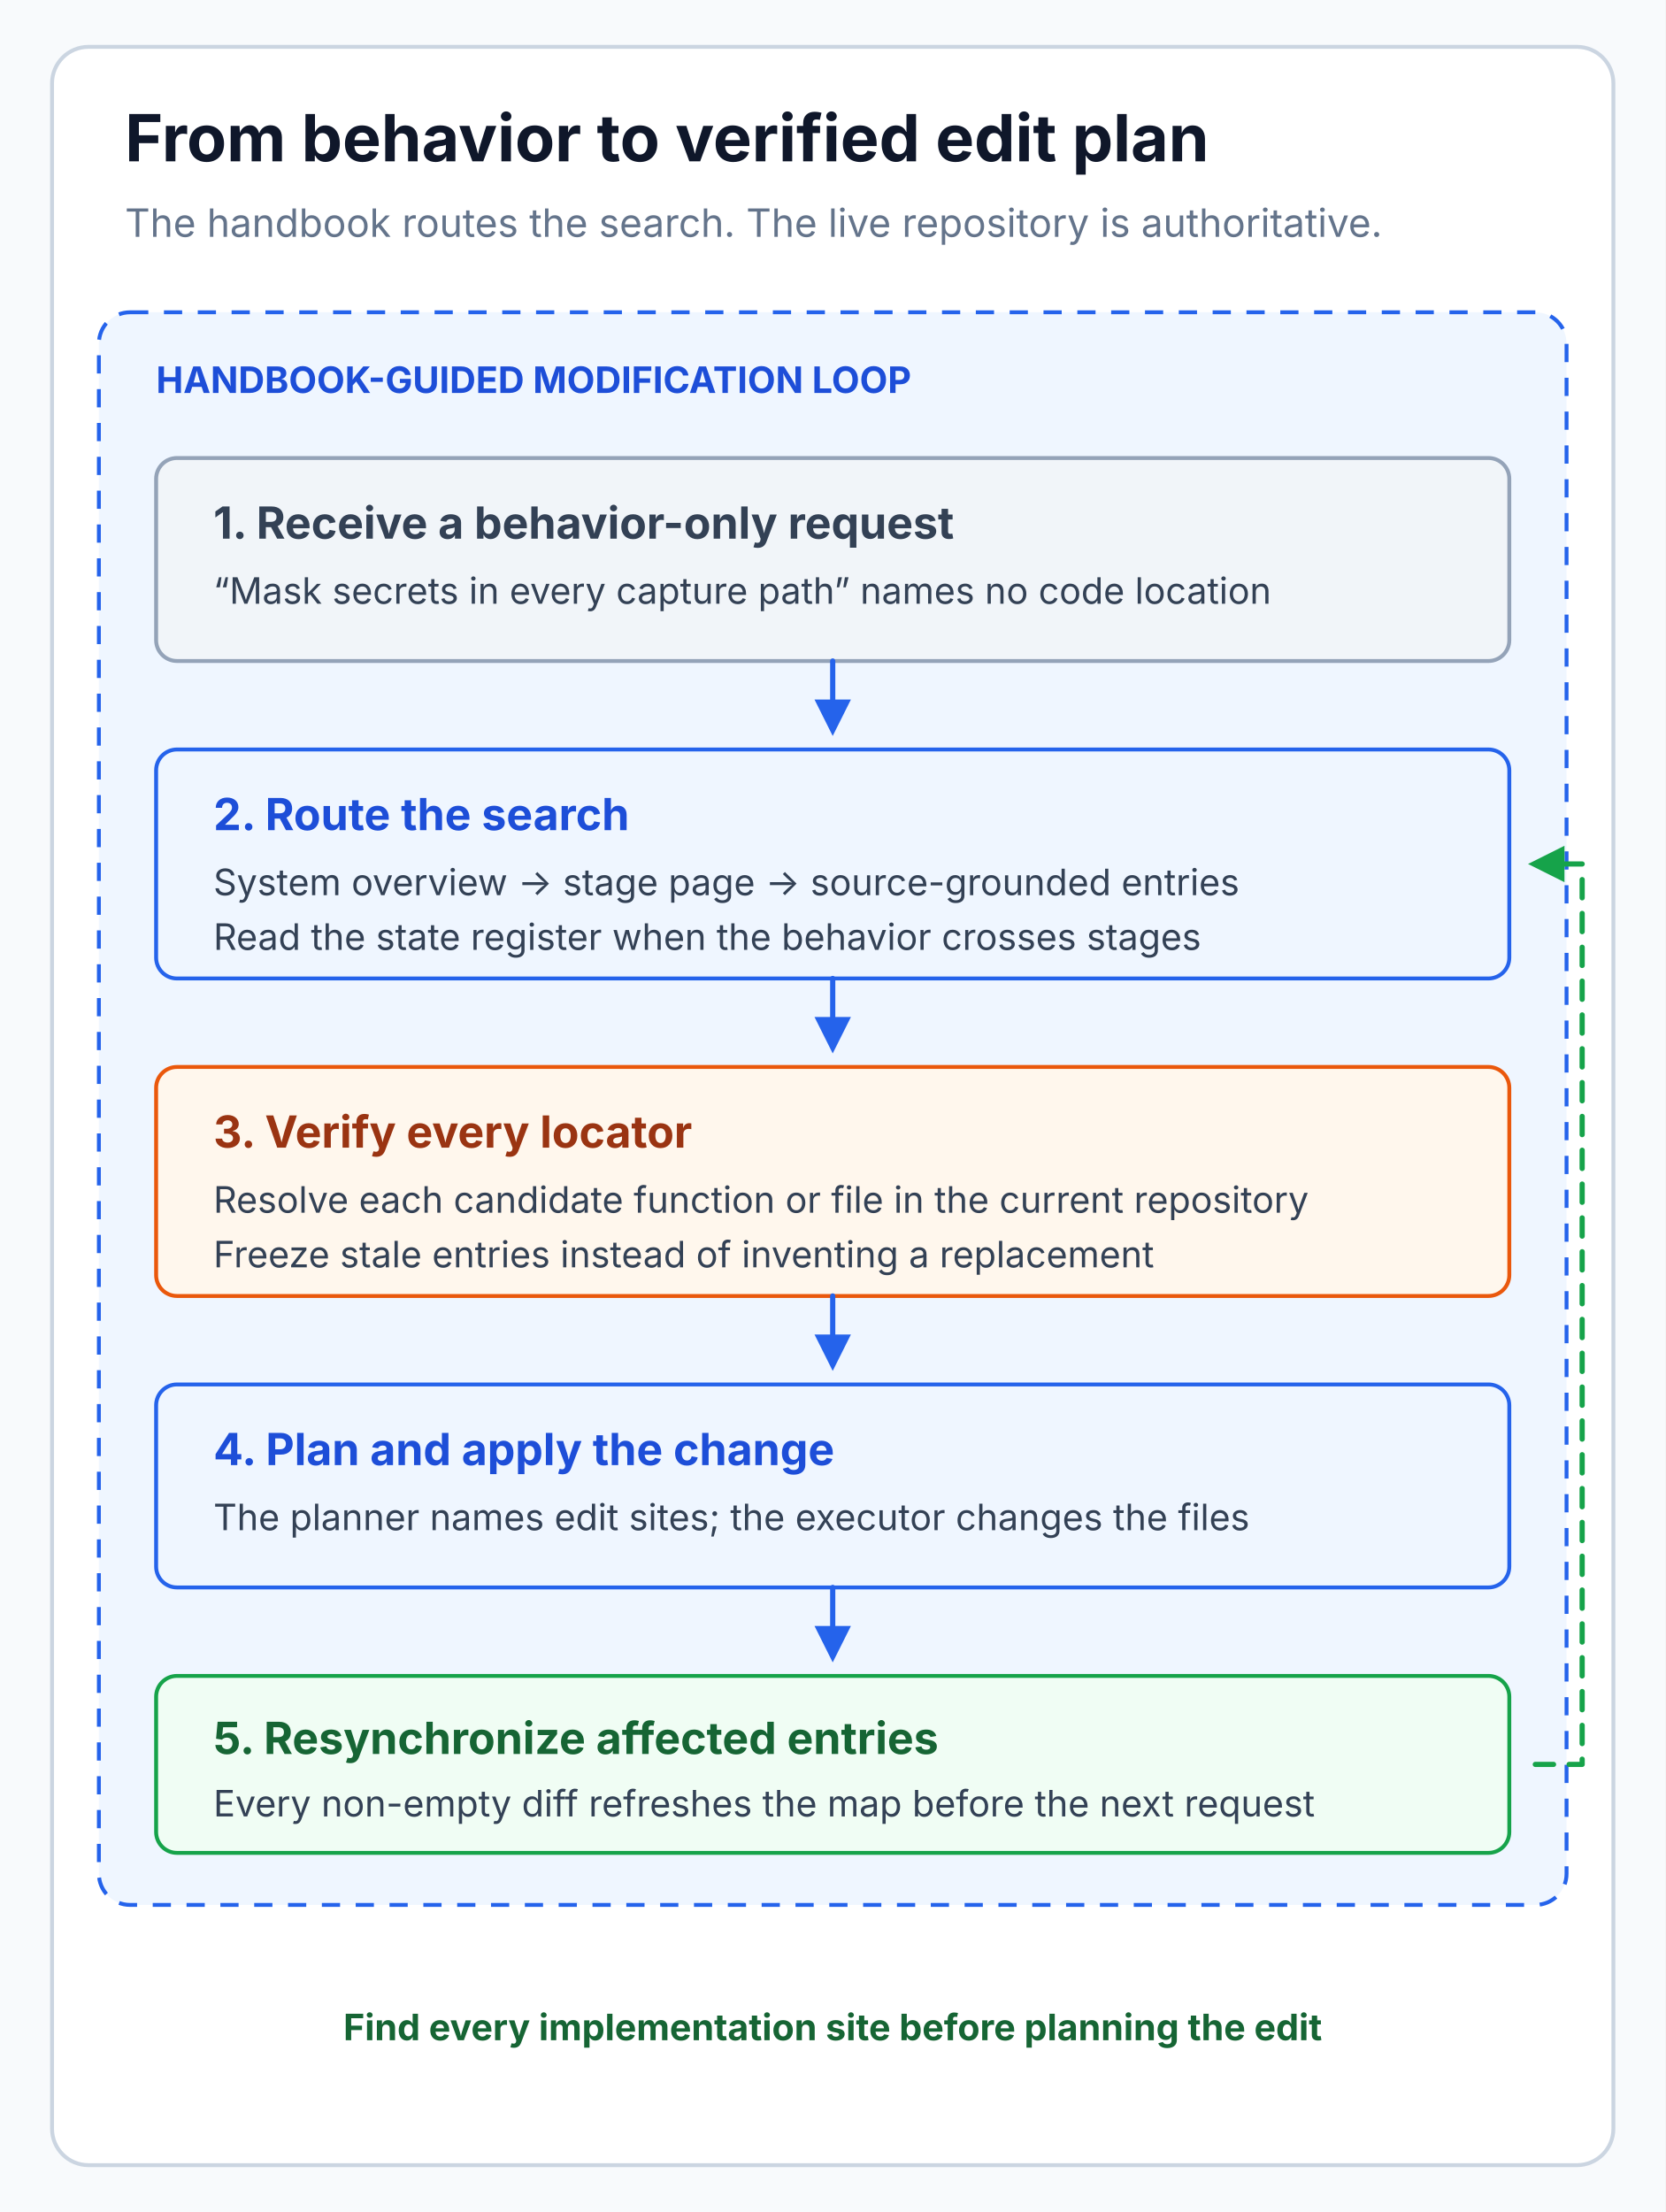
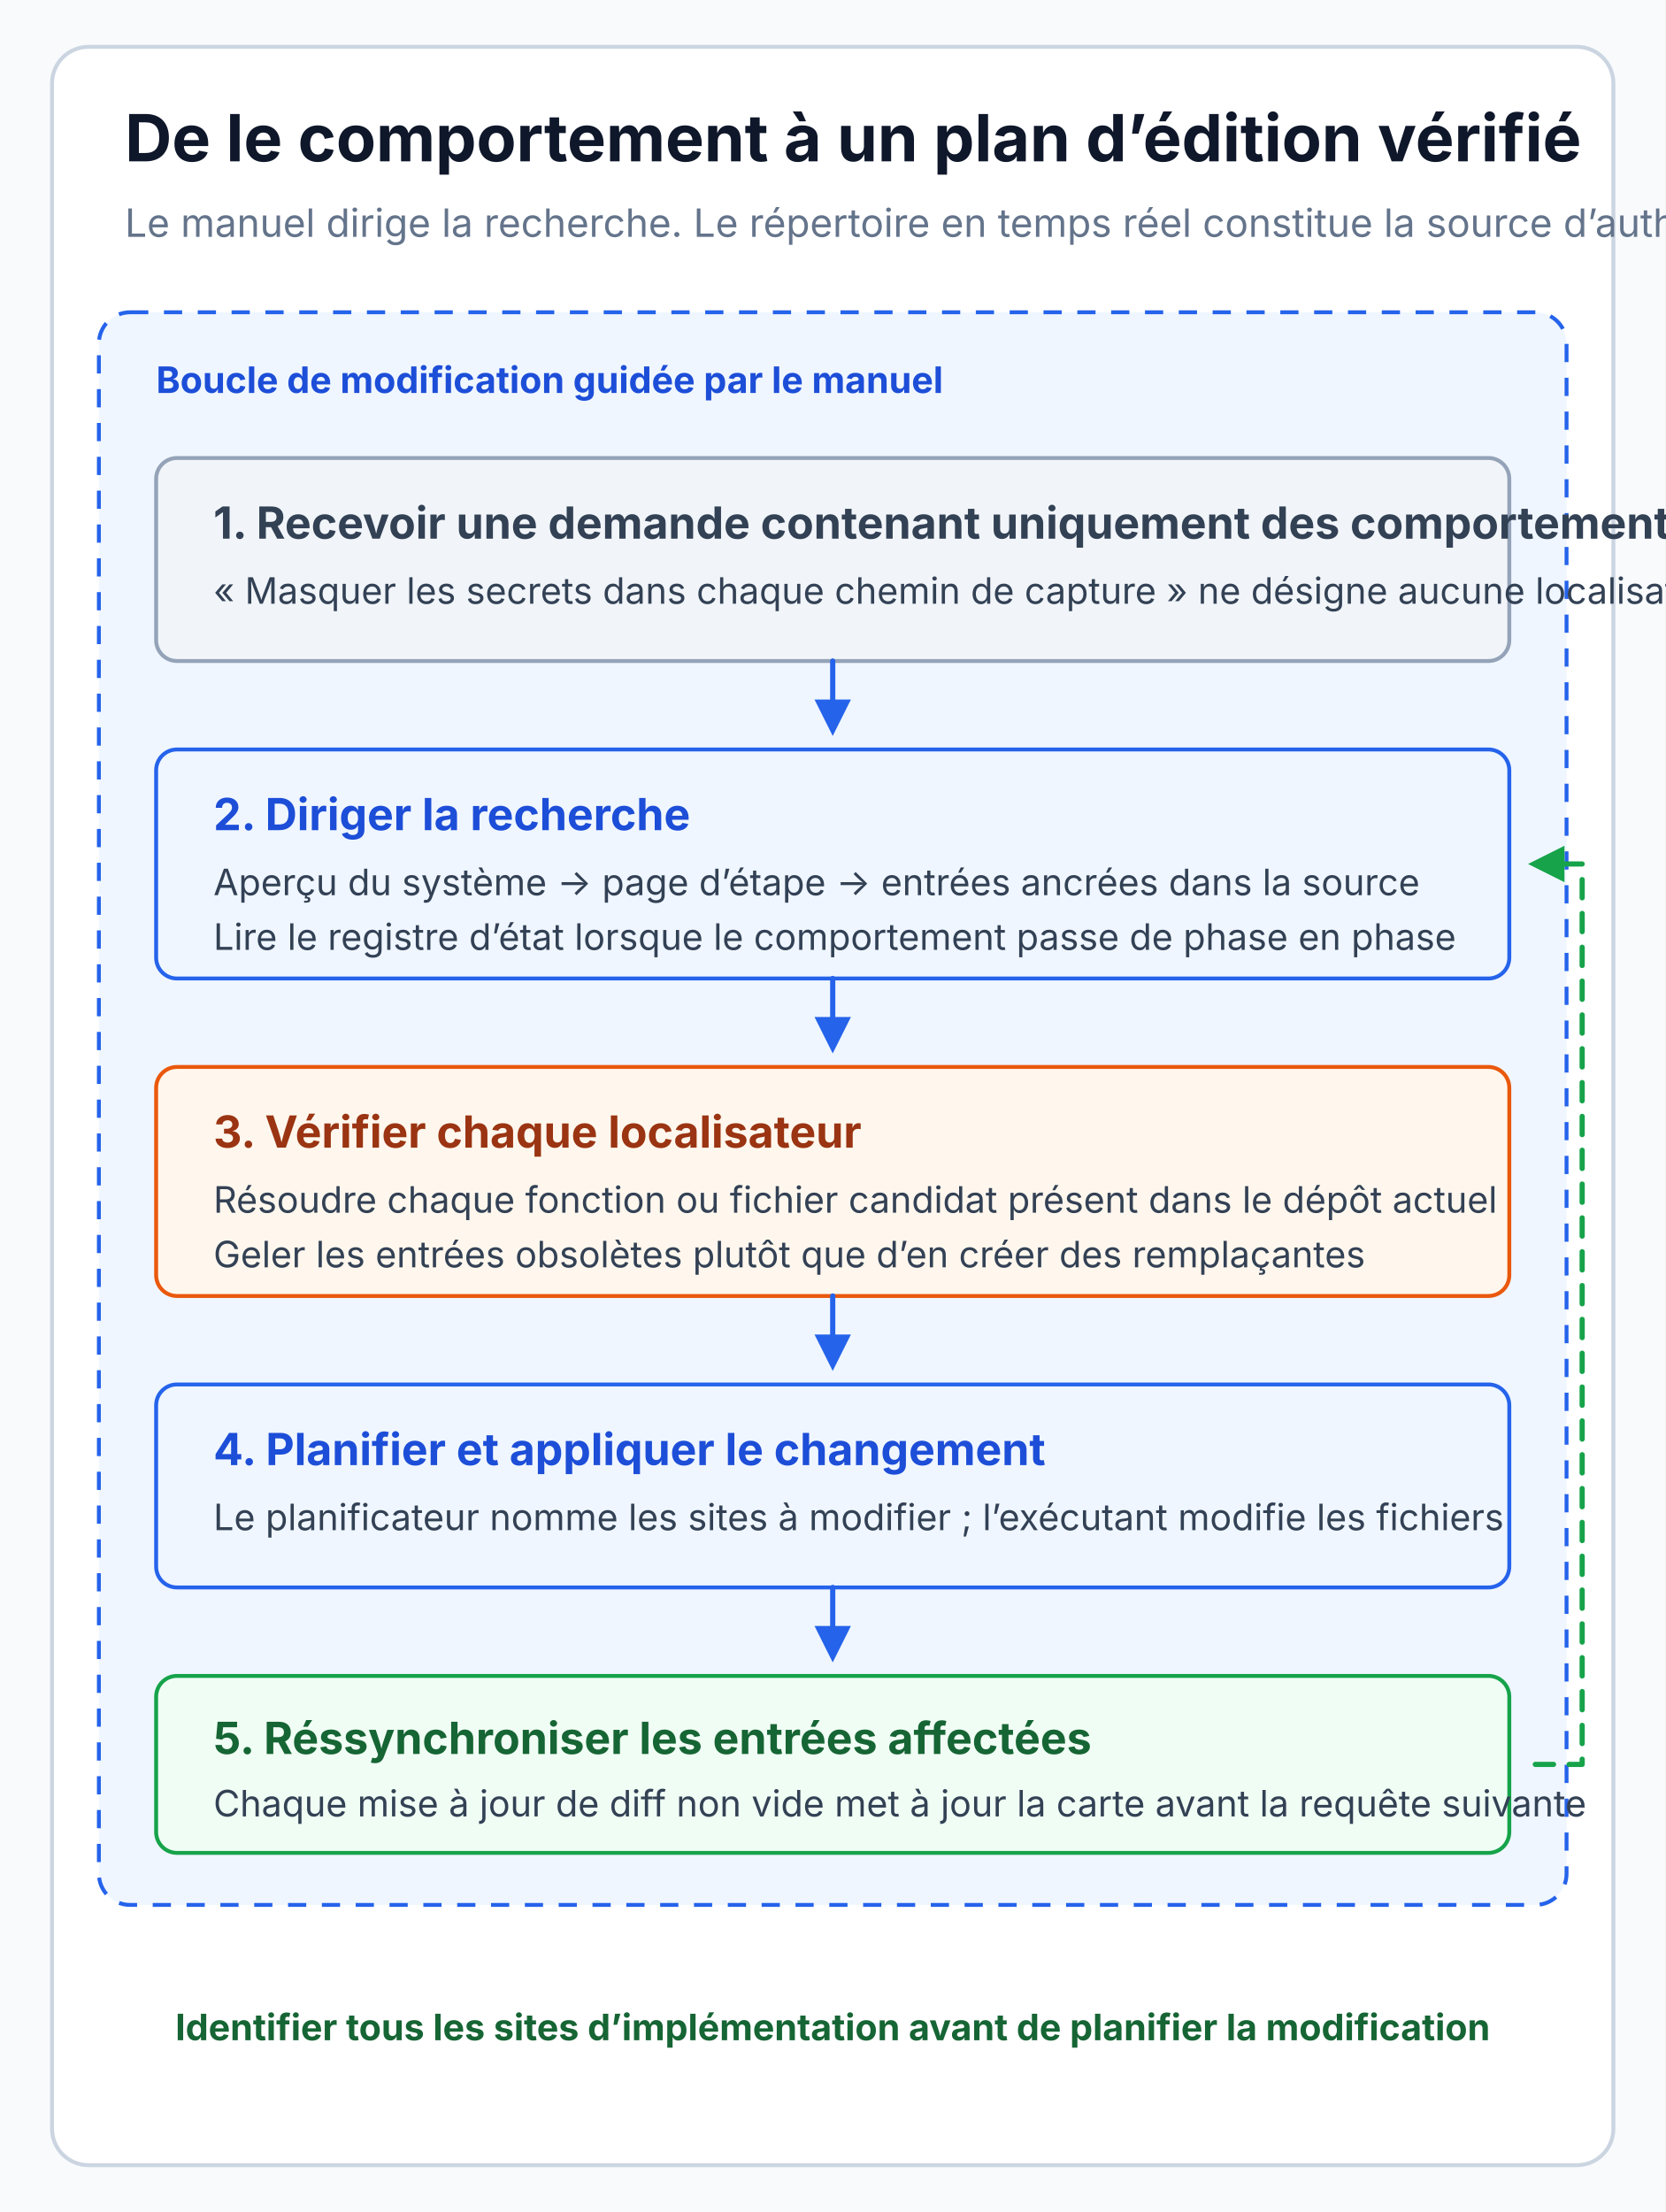
<svg xmlns="http://www.w3.org/2000/svg" width="640" height="850" viewBox="0 0 640 850" role="img" aria-labelledby="title desc" data-visual-system="evidence-plate-v1" preserveAspectRatio="xMidYMid meet" shape-rendering="geometricPrecision" text-rendering="geometricPrecision" font-family="Inter, system-ui, sans-serif">
  <style data-visual-system="evidence-plate-v1">
    * { animation: none !important; }
    .anim-box, .bar, .bar-text, .seq-item, .t-box, .flow { opacity: 1 !important; transform: none !important; }
    path, line, polyline { stroke-linecap: round; stroke-linejoin: round; }
  </style>
  <defs>
    <marker id="arrow-blue" viewBox="0 0 10 10" refX="8" refY="5" markerWidth="7" markerHeight="7" orient="auto-start-reverse">
      <path d="M 0 0 L 10 5 L 0 10 z" fill="#2563eb" />
    </marker>
    <marker id="arrow-green" viewBox="0 0 10 10" refX="8" refY="5" markerWidth="7" markerHeight="7" orient="auto-start-reverse">
      <path d="M 0 0 L 10 5 L 0 10 z" fill="#16a34a" />
    </marker>
  </defs>
  <rect width="640" height="850" fill="#f8fafc" />
  <rect x="20" y="18" width="600" height="814" rx="14" fill="#ffffff" stroke="#cbd5e1" stroke-width="1.5" />
-   <text x="48" y="62" font-size="25" font-weight="700" fill="#0f172a">From behavior to verified edit plan</text>
-   <text x="48" y="91" font-size="15" fill="#64748b">The handbook routes the search. The live repository is authoritative.</text>
+   <text x="48" y="62" font-size="25" font-weight="700" fill="#0f172a">De le comportement à un plan d’édition vérifié</text>
+   <text x="48" y="91" font-size="15" fill="#64748b">Le manuel dirige la recherche. Le répertoire en temps réel constitue la source d’authenticité.</text>
  <rect x="38" y="120" width="564" height="612" rx="12" fill="#eff6ff" stroke="#2563eb" stroke-width="1.5" stroke-dasharray="7 6" />
-   <text x="60" y="151" font-size="14" font-weight="700" fill="#1d4ed8">HANDBOOK-GUIDED MODIFICATION LOOP</text>
+   <text x="60" y="151" font-size="14" font-weight="700" fill="#1d4ed8">Boucle de modification guidée par le manuel</text>
  <rect x="60" y="176" width="520" height="78" rx="8" fill="#f1f5f9" stroke="#94a3b8" stroke-width="1.5" />
-   <text x="82" y="207" font-size="17" font-weight="700" fill="#334155">1. Receive a behavior-only request</text>
-   <text x="82" y="232" font-size="14" fill="#334155">“Mask secrets in every capture path” names no code location</text>
+   <text x="82" y="207" font-size="17" font-weight="700" fill="#334155">1. Recevoir une demande contenant uniquement des comportements</text>
+   <text x="82" y="232" font-size="14" fill="#334155">« Masquer les secrets dans chaque chemin de capture » ne désigne aucune localisation de code</text>
  <line x1="320" y1="254" x2="320" y2="280" stroke="#2563eb" stroke-width="2" marker-end="url(#arrow-blue)" />
  <rect x="60" y="288" width="520" height="88" rx="8" fill="#eff6ff" stroke="#2563eb" stroke-width="1.5" />
-   <text x="82" y="319" font-size="17" font-weight="700" fill="#1d4ed8">2. Route the search</text>
-   <text x="82" y="344" font-size="14" fill="#334155">System overview → stage page → source-grounded entries</text>
-   <text x="82" y="365" font-size="14" fill="#334155">Read the state register when the behavior crosses stages</text>
+   <text x="82" y="319" font-size="17" font-weight="700" fill="#1d4ed8">2. Diriger la recherche</text>
+   <text x="82" y="344" font-size="14" fill="#334155">Aperçu du système → page d’étape → entrées ancrées dans la source</text>
+   <text x="82" y="365" font-size="14" fill="#334155">Lire le registre d’état lorsque le comportement passe de phase en phase</text>
  <line x1="320" y1="376" x2="320" y2="402" stroke="#2563eb" stroke-width="2" marker-end="url(#arrow-blue)" />
  <rect x="60" y="410" width="520" height="88" rx="8" fill="#fff7ed" stroke="#ea580c" stroke-width="1.5" />
-   <text x="82" y="441" font-size="17" font-weight="700" fill="#9a3412">3. Verify every locator</text>
-   <text x="82" y="466" font-size="14" fill="#334155">Resolve each candidate function or file in the current repository</text>
-   <text x="82" y="487" font-size="14" fill="#334155">Freeze stale entries instead of inventing a replacement</text>
+   <text x="82" y="441" font-size="17" font-weight="700" fill="#9a3412">3. Vérifier chaque localisateur</text>
+   <text x="82" y="466" font-size="14" fill="#334155">Résoudre chaque fonction ou fichier candidat présent dans le dépôt actuel</text>
+   <text x="82" y="487" font-size="14" fill="#334155">Geler les entrées obsolètes plutôt que d’en créer des remplaçantes</text>
  <line x1="320" y1="498" x2="320" y2="524" stroke="#2563eb" stroke-width="2" marker-end="url(#arrow-blue)" />
  <rect x="60" y="532" width="520" height="78" rx="8" fill="#eff6ff" stroke="#2563eb" stroke-width="1.5" />
-   <text x="82" y="563" font-size="17" font-weight="700" fill="#1d4ed8">4. Plan and apply the change</text>
-   <text x="82" y="588" font-size="14" fill="#334155">The planner names edit sites; the executor changes the files</text>
+   <text x="82" y="563" font-size="17" font-weight="700" fill="#1d4ed8">4. Planifier et appliquer le changement</text>
+   <text x="82" y="588" font-size="14" fill="#334155">Le planificateur nomme les sites à modifier ; l’exécutant modifie les fichiers</text>
  <line x1="320" y1="610" x2="320" y2="636" stroke="#2563eb" stroke-width="2" marker-end="url(#arrow-blue)" />
  <rect x="60" y="644" width="520" height="68" rx="8" fill="#f0fdf4" stroke="#16a34a" stroke-width="1.5" />
-   <text x="82" y="674" font-size="17" font-weight="700" fill="#166534">5. Resynchronize affected entries</text>
-   <text x="82" y="698" font-size="14" fill="#334155">Every non-empty diff refreshes the map before the next request</text>
+   <text x="82" y="674" font-size="17" font-weight="700" fill="#166534">5. Réssynchroniser les entrées affectées</text>
+   <text x="82" y="698" font-size="14" fill="#334155">Chaque mise à jour de diff non vide met à jour la carte avant la requête suivante</text>
  <path d="M 590 678 L 608 678 L 608 332 L 590 332" fill="none" stroke="#16a34a" stroke-width="2" stroke-dasharray="7 6" marker-end="url(#arrow-green)" />
-   <text x="320" y="784" text-anchor="middle" font-size="14" font-weight="700" fill="#166534">Find every implementation site before planning the edit</text>
+   <text x="320" y="784" text-anchor="middle" font-size="14" font-weight="700" fill="#166534">Identifier tous les sites d’implémentation avant de planifier la modification</text>
</svg>
